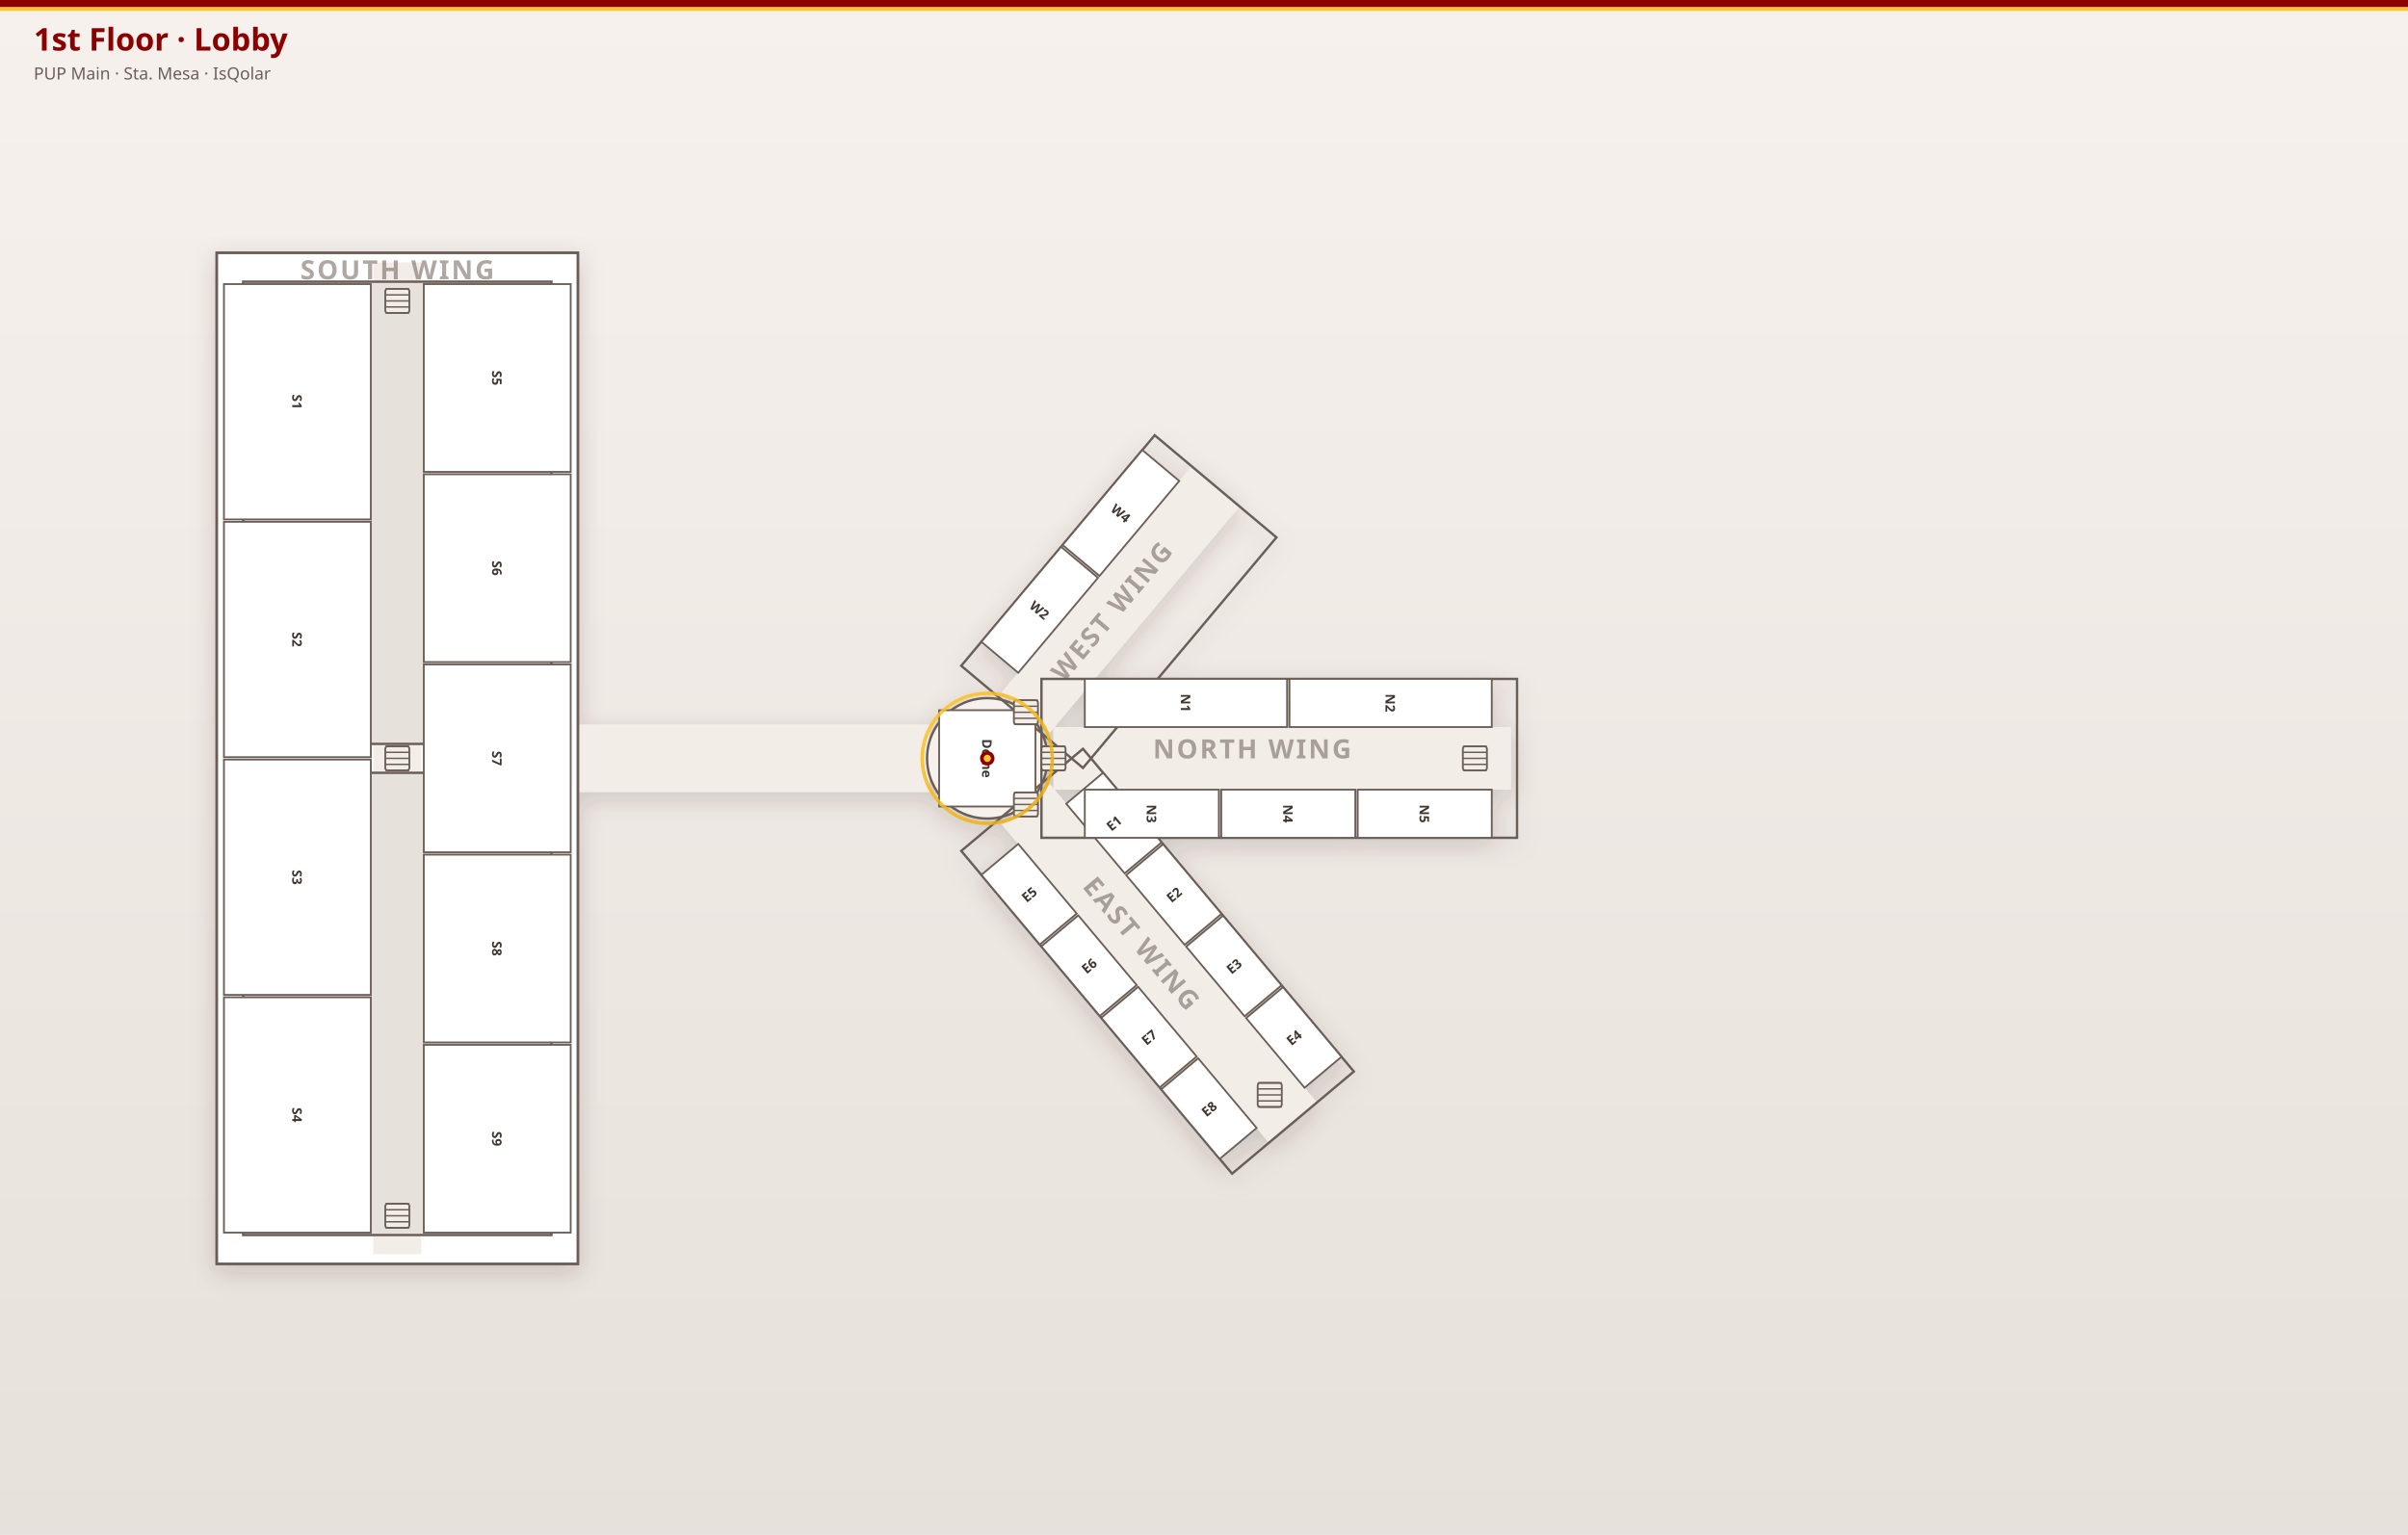
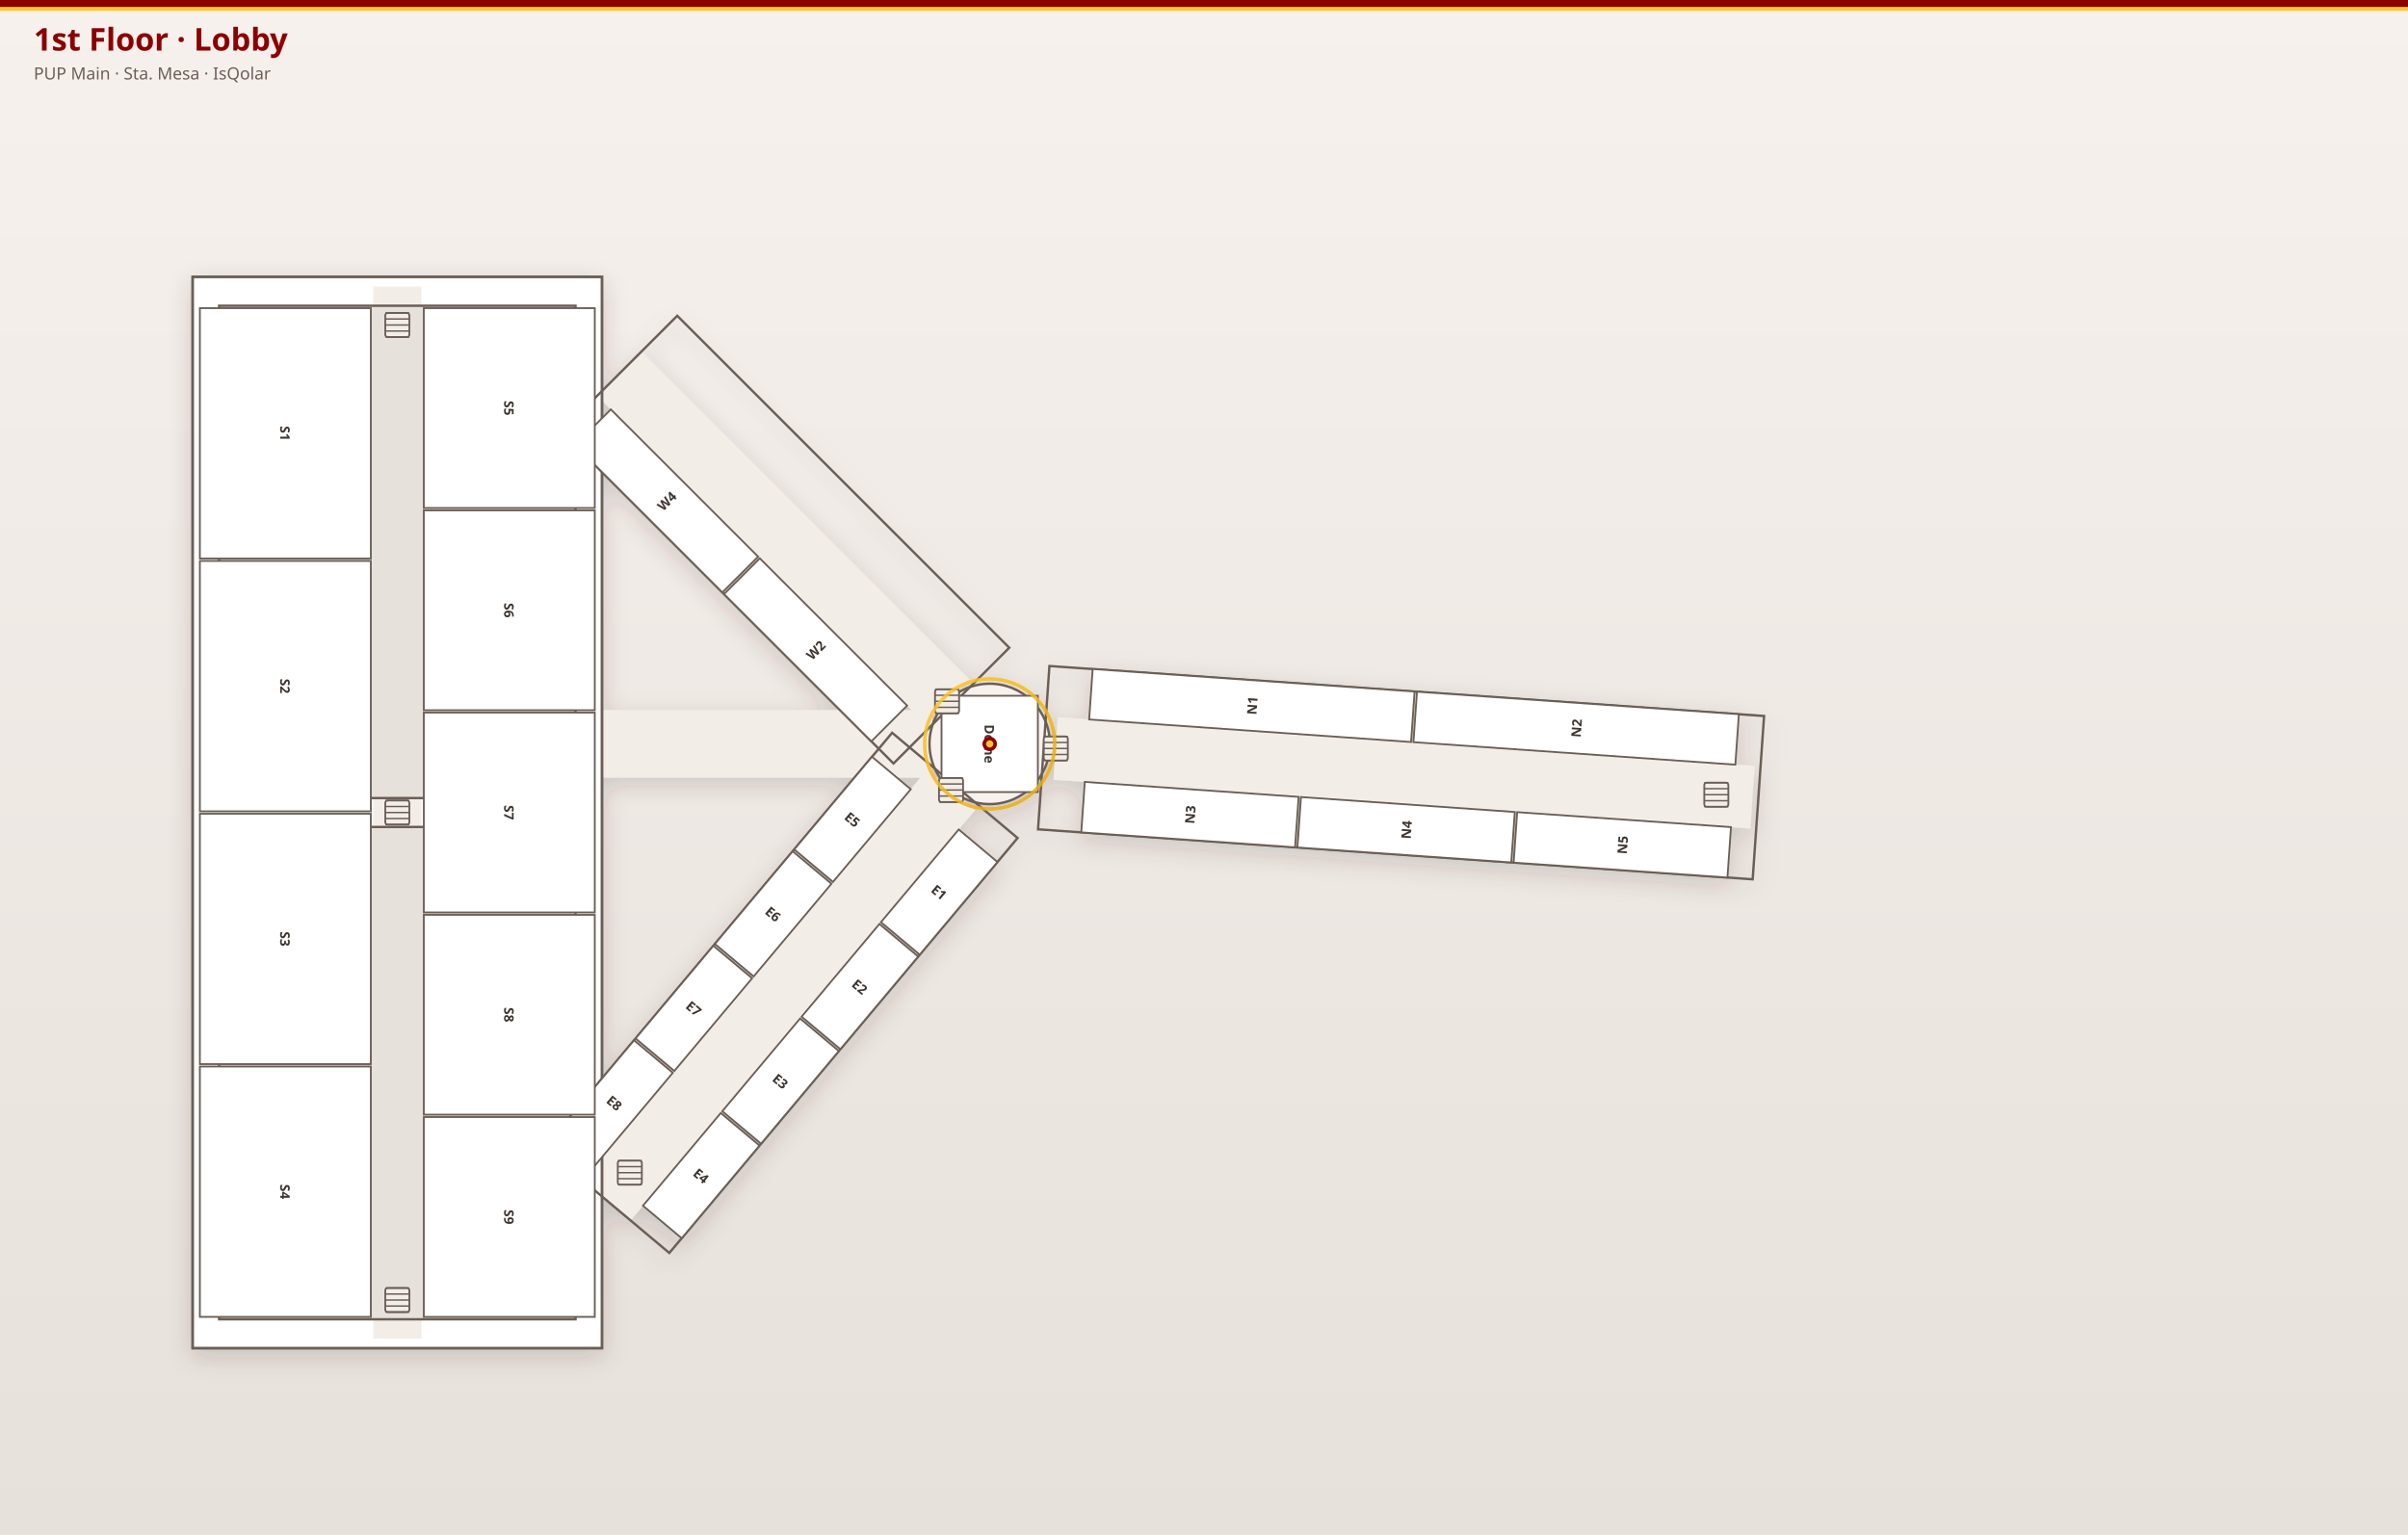
<svg xmlns="http://www.w3.org/2000/svg" viewBox="0 0 2000 1275" width="2000" height="1275" data-floor="main-1f-lobby" data-poster="main-1f-lobby.jpg">
  <defs>
    <filter id="softShadow" x="-8%" y="-8%" width="116%" height="116%">
      <feDropShadow dx="0" dy="6" stdDeviation="10" flood-color="#3D342F" flood-opacity="0.18" />
    </filter>
    <linearGradient id="bgGrad" x1="0" y1="0" x2="0" y2="1">
      <stop offset="0%" stop-color="#F7F1EE" />
      <stop offset="100%" stop-color="#E7E1DB" />
    </linearGradient>
    <linearGradient id="goldRing" x1="0" y1="0" x2="1" y2="1">
      <stop offset="0%" stop-color="#FFC72C" />
      <stop offset="100%" stop-color="#E5A80E" />
    </linearGradient>
  </defs>
  <rect width="2000" height="1275" fill="url(#bgGrad)" />
  <rect width="2000" height="6" fill="#8B0000" />
  <rect y="6" width="2000" height="3" fill="#FFC72C" />
  <text x="28" y="42" fill="#8B0000" font-family="system-ui,sans-serif" font-size="26" font-weight="800">1st Floor · Lobby</text>
  <text x="28" y="66" fill="#6B5E57" font-family="system-ui,sans-serif" font-size="14">PUP Main · Sta. Mesa · IsQolar</text>
  <g class="plan" filter="url(#softShadow)">
-     <polygon fill="#F3EDE8" stroke="none" points="875.00,604.00 1255.00,604.00 1255.00,656.00 875.00,656.00" />
-     <polygon fill="#F3EDE8" stroke="none" points="872.06,651.59 1093.82,915.88 1053.98,949.30 832.22,685.01" />
-     <polygon fill="#F3EDE8" stroke="none" points="832.22,574.99 989.71,387.30 1029.54,420.73 872.06,608.41" />
-     <polygon fill="#F3EDE8" stroke="none" points="310.00,218.00 350.00,218.00 350.00,1042.00 310.00,1042.00" />
-     <polygon fill="#F3EDE8" stroke="none" points="480.00,602.00 772.00,602.00 772.00,658.00 480.00,658.00" />
-     <circle cx="820.0" cy="630.0" r="50" fill="#F7F1EE" stroke="#6B5E57" stroke-width="2.0" />
-     <polygon fill="#FFFFFF" stroke="#6B5E57" stroke-width="2.0" points="180.00,210.00 480.00,210.00 480.00,1050.00 180.00,1050.00" />
-     <polygon fill="#F3EDE8" stroke="none" points="310.00,218.00 350.00,218.00 350.00,1042.00 310.00,1042.00" />
-     <polygon fill="#E7E1DB" stroke="#6B5E57" stroke-width="2.0" points="202.00,234.00 458.00,234.00 458.00,618.00 202.00,618.00" />
-     <polygon fill="#E7E1DB" stroke="#6B5E57" stroke-width="2.0" points="202.00,642.00 458.00,642.00 458.00,1026.00 202.00,1026.00" />
-     <polygon fill="none" stroke="#6B5E57" stroke-width="2.0" points="865.00,564.00 1260.00,564.00 1260.00,696.00 865.00,696.00" />
-     <polygon fill="none" stroke="#6B5E57" stroke-width="2.0" points="899.48,622.05 1124.46,890.16 1023.34,975.01 798.37,706.90" />
-     <polygon fill="none" stroke="#6B5E57" stroke-width="2.0" points="798.37,553.10 959.06,361.59 1060.18,446.44 899.48,637.95" />
-     <polygon fill="none" stroke="#6B5E57" stroke-width="2.0" points="180.00,210.00 480.00,210.00 480.00,1050.00 180.00,1050.00" />
+     <polygon fill="#F3EDE8" stroke="none" points="878.68,595.90 1457.27,636.36 1453.64,688.23 875.05,647.77" />
+     <polygon fill="#F3EDE8" stroke="none" points="809.78,673.01 523.74,1013.90 483.90,980.48 769.94,639.59" />
+     <polygon fill="#F3EDE8" stroke="none" points="768.26,601.03 496.02,328.79 532.79,292.02 805.03,564.26" />
+     <polygon fill="#F3EDE8" stroke="none" points="310.00,238.00 350.00,238.00 350.00,1112.00 310.00,1112.00" />
+     <polygon fill="#F3EDE8" stroke="none" points="500.00,590.00 774.00,590.00 774.00,646.00 500.00,646.00" />
+     <circle cx="822.0" cy="618.0" r="50" fill="#F7F1EE" stroke="#6B5E57" stroke-width="2.0" />
+     <polygon fill="#FFFFFF" stroke="#6B5E57" stroke-width="2.0" points="160.00,230.00 500.00,230.00 500.00,1120.00 160.00,1120.00" />
+     <polygon fill="#F3EDE8" stroke="none" points="310.00,238.00 350.00,238.00 350.00,1112.00 310.00,1112.00" />
+     <polygon fill="#E7E1DB" stroke="#6B5E57" stroke-width="2.0" points="182.00,254.00 478.00,254.00 478.00,663.00 182.00,663.00" />
+     <polygon fill="#E7E1DB" stroke="#6B5E57" stroke-width="2.0" points="182.00,687.00 478.00,687.00 478.00,1096.00 182.00,1096.00" />
+     <polygon fill="none" stroke="#6B5E57" stroke-width="2.0" points="871.63,553.30 1465.18,594.81 1455.70,730.48 862.15,688.97" />
+     <polygon fill="none" stroke="#6B5E57" stroke-width="2.0" points="845.17,696.18 555.91,1040.90 451.73,953.48 740.98,608.76" />
+     <polygon fill="none" stroke="#6B5E57" stroke-width="2.0" points="742.10,634.26 466.33,358.49 562.49,262.33 838.26,538.10" />
+     <polygon fill="none" stroke="#6B5E57" stroke-width="2.0" points="160.00,230.00 500.00,230.00 500.00,1120.00 160.00,1120.00" />
    <g class="rooms">
-       <polygon class="room" data-room="main-1f-lobby-free-pup-office-e1" fill="#FFFFFF" stroke="#6B5E57" stroke-width="1.5" points="916.20,641.97 964.73,699.80 934.09,725.51 885.56,667.68" />
-       <polygon class="room" data-room="main-1f-lobby-hrd-records-office-e2" fill="#FFFFFF" stroke="#6B5E57" stroke-width="1.5" points="966.01,701.33 1014.54,759.17 983.90,784.88 935.37,727.05" />
-       <polygon class="room" data-room="main-1f-lobby-department-of-military-science-and-tactics-office-e3" fill="#FFFFFF" stroke="#6B5E57" stroke-width="1.5" points="1015.83,760.70 1064.36,818.54 1033.72,844.25 985.19,786.41" />
-       <polygon class="room" data-room="main-1f-lobby-corps-of-cadets-headquarters-e4" fill="#FFFFFF" stroke="#6B5E57" stroke-width="1.5" points="1065.64,820.07 1114.18,877.91 1083.53,903.62 1035.00,845.78" />
-       <polygon class="room" data-room="main-1f-lobby-medical-clinic-services-e5" fill="#FFFFFF" stroke="#6B5E57" stroke-width="1.5" points="845.72,701.10 894.25,758.94 863.61,784.65 815.08,726.81" />
-       <polygon class="room" data-room="main-1f-lobby-dental-clinic-services-e6" fill="#FFFFFF" stroke="#6B5E57" stroke-width="1.5" points="895.54,760.47 944.07,818.31 913.43,844.02 864.90,786.18" />
-       <polygon class="room" data-room="main-1f-lobby-office-of-the-director-medical-health-services-e7" fill="#FFFFFF" stroke="#6B5E57" stroke-width="1.5" points="945.35,819.84 993.88,877.67 963.24,903.39 914.71,845.55" />
-       <polygon class="room" data-room="main-1f-lobby-office-of-the-director-public-affairs-office-e8" fill="#FFFFFF" stroke="#6B5E57" stroke-width="1.5" points="995.17,879.21 1043.70,937.04 1013.06,962.75 964.53,904.92" />
-       <polygon class="room" data-room="main-1f-lobby-procurement-office-n1" fill="#FFFFFF" stroke="#6B5E57" stroke-width="1.5" points="901.00,564.00 1069.00,564.00 1069.00,604.00 901.00,604.00" />
-       <polygon class="room" data-room="main-1f-lobby-central-records-office-n2" fill="#FFFFFF" stroke="#6B5E57" stroke-width="1.5" points="1071.00,564.00 1239.00,564.00 1239.00,604.00 1071.00,604.00" />
-       <polygon class="room" data-room="main-1f-lobby-commission-on-audit-office-n3" fill="#FFFFFF" stroke="#6B5E57" stroke-width="1.5" points="901.00,656.00 1012.33,656.00 1012.33,696.00 901.00,696.00" />
-       <polygon class="room" data-room="main-1f-lobby-campus-ministry-office-n4" fill="#FFFFFF" stroke="#6B5E57" stroke-width="1.5" points="1014.33,656.00 1125.67,656.00 1125.67,696.00 1014.33,696.00" />
-       <polygon class="room" data-room="main-1f-lobby-security-office-n5" fill="#FFFFFF" stroke="#6B5E57" stroke-width="1.5" points="1127.67,656.00 1239.00,656.00 1239.00,696.00 1127.67,696.00" />
-       <polygon class="room" data-room="main-1f-lobby-admission-and-registration-office-w2" fill="#FFFFFF" stroke="#6B5E57" stroke-width="1.5" points="815.08,533.19 881.29,454.28 911.93,480.00 845.72,558.90" />
-       <polygon class="room" data-room="main-1f-lobby-office-for-scholarship-and-financial-assistance-w4" fill="#FFFFFF" stroke="#6B5E57" stroke-width="1.5" points="882.57,452.75 948.78,373.85 979.42,399.56 913.21,478.46" />
-       <polygon class="room" data-room="main-1f-lobby-office-of-the-university-registrar-s1" fill="#FFFFFF" stroke="#6B5E57" stroke-width="1.5" points="186.00,236.00 308.00,236.00 308.00,431.50 186.00,431.50" />
-       <polygon class="room" data-room="main-1f-lobby-students-records-office-s2" fill="#FFFFFF" stroke="#6B5E57" stroke-width="1.5" points="186.00,433.50 308.00,433.50 308.00,629.00 186.00,629.00" />
-       <polygon class="room" data-room="main-1f-lobby-human-resource-management-division-s3" fill="#FFFFFF" stroke="#6B5E57" stroke-width="1.5" points="186.00,631.00 308.00,631.00 308.00,826.50 186.00,826.50" />
-       <polygon class="room" data-room="main-1f-lobby-budget-services-s4" fill="#FFFFFF" stroke="#6B5E57" stroke-width="1.5" points="186.00,828.50 308.00,828.50 308.00,1024.00 186.00,1024.00" />
-       <polygon class="room" data-room="main-1f-lobby-property-extension-office-s5" fill="#FFFFFF" stroke="#6B5E57" stroke-width="1.5" points="352.00,236.00 474.00,236.00 474.00,392.00 352.00,392.00" />
-       <polygon class="room" data-room="main-1f-lobby-cashier-s6" fill="#FFFFFF" stroke="#6B5E57" stroke-width="1.5" points="352.00,394.00 474.00,394.00 474.00,550.00 352.00,550.00" />
-       <polygon class="room" data-room="main-1f-lobby-accounting-office-s7" fill="#FFFFFF" stroke="#6B5E57" stroke-width="1.5" points="352.00,552.00 474.00,552.00 474.00,708.00 352.00,708.00" />
-       <polygon class="room" data-room="main-1f-lobby-accounting-division-students-services-section-s8" fill="#FFFFFF" stroke="#6B5E57" stroke-width="1.5" points="352.00,710.00 474.00,710.00 474.00,866.00 352.00,866.00" />
-       <polygon class="room" data-room="main-1f-lobby-payroll-section-s9" fill="#FFFFFF" stroke="#6B5E57" stroke-width="1.5" points="352.00,868.00 474.00,868.00 474.00,1024.00 352.00,1024.00" />
-       <polygon class="room" data-room="main-1f-lobby-university-consumers-cooperative-dome" fill="#FFFFFF" stroke="#6B5E57" stroke-width="1.5" points="780.00,590.00 860.00,590.00 860.00,670.00 780.00,670.00" />
+       <polygon class="room" data-room="main-1f-lobby-free-pup-office-e1" fill="#FFFFFF" stroke="#6B5E57" stroke-width="1.5" points="828.45,716.10 763.85,793.09 731.68,766.09 796.28,689.10" />
+       <polygon class="room" data-room="main-1f-lobby-hrd-records-office-e2" fill="#FFFFFF" stroke="#6B5E57" stroke-width="1.5" points="762.57,794.62 697.97,871.61 665.79,844.61 730.39,767.62" />
+       <polygon class="room" data-room="main-1f-lobby-department-of-military-science-and-tactics-office-e3" fill="#FFFFFF" stroke="#6B5E57" stroke-width="1.5" points="696.68,873.14 632.08,950.13 599.91,923.13 664.51,846.14" />
+       <polygon class="room" data-room="main-1f-lobby-corps-of-cadets-headquarters-e4" fill="#FFFFFF" stroke="#6B5E57" stroke-width="1.5" points="630.80,951.66 566.20,1028.64 534.02,1001.65 598.62,924.66" />
+       <polygon class="room" data-room="main-1f-lobby-medical-clinic-services-e5" fill="#FFFFFF" stroke="#6B5E57" stroke-width="1.5" points="756.44,655.68 691.84,732.66 659.67,705.67 724.27,628.68" />
+       <polygon class="room" data-room="main-1f-lobby-dental-clinic-services-e6" fill="#FFFFFF" stroke="#6B5E57" stroke-width="1.5" points="690.56,734.20 625.96,811.18 593.79,784.19 658.39,707.20" />
+       <polygon class="room" data-room="main-1f-lobby-office-of-the-director-medical-health-services-e7" fill="#FFFFFF" stroke="#6B5E57" stroke-width="1.5" points="624.67,812.72 560.07,889.70 527.90,862.71 592.50,785.72" />
+       <polygon class="room" data-room="main-1f-lobby-office-of-the-director-public-affairs-office-e8" fill="#FFFFFF" stroke="#6B5E57" stroke-width="1.5" points="558.79,891.24 494.19,968.22 462.01,941.23 526.61,864.24" />
+       <polygon class="room" data-room="main-1f-lobby-procurement-office-n1" fill="#FFFFFF" stroke="#6B5E57" stroke-width="1.5" points="907.55,555.82 1174.89,574.51 1171.96,616.41 904.62,597.71" />
+       <polygon class="room" data-room="main-1f-lobby-central-records-office-n2" fill="#FFFFFF" stroke="#6B5E57" stroke-width="1.5" points="1176.89,574.65 1444.24,593.34 1441.31,635.24 1173.96,616.55" />
+       <polygon class="room" data-room="main-1f-lobby-commission-on-audit-office-n3" fill="#FFFFFF" stroke="#6B5E57" stroke-width="1.5" points="900.99,649.59 1078.56,662.00 1075.63,703.90 898.06,691.48" />
+       <polygon class="room" data-room="main-1f-lobby-campus-ministry-office-n4" fill="#FFFFFF" stroke="#6B5E57" stroke-width="1.5" points="1080.55,662.14 1258.12,674.56 1255.19,716.46 1077.62,704.04" />
+       <polygon class="room" data-room="main-1f-lobby-security-office-n5" fill="#FFFFFF" stroke="#6B5E57" stroke-width="1.5" points="1260.11,674.70 1437.68,687.12 1434.75,729.01 1257.18,716.60" />
+       <polygon class="room" data-room="main-1f-lobby-admission-and-registration-office-w2" fill="#FFFFFF" stroke="#6B5E57" stroke-width="1.5" points="723.71,615.88 601.38,493.55 631.08,463.85 753.41,586.18" />
+       <polygon class="room" data-room="main-1f-lobby-office-for-scholarship-and-financial-assistance-w4" fill="#FFFFFF" stroke="#6B5E57" stroke-width="1.5" points="599.97,492.13 477.64,369.81 507.34,340.11 629.67,462.44" />
+       <polygon class="room" data-room="main-1f-lobby-office-of-the-university-registrar-s1" fill="#FFFFFF" stroke="#6B5E57" stroke-width="1.5" points="166.00,256.00 308.00,256.00 308.00,464.00 166.00,464.00" />
+       <polygon class="room" data-room="main-1f-lobby-students-records-office-s2" fill="#FFFFFF" stroke="#6B5E57" stroke-width="1.5" points="166.00,466.00 308.00,466.00 308.00,674.00 166.00,674.00" />
+       <polygon class="room" data-room="main-1f-lobby-human-resource-management-division-s3" fill="#FFFFFF" stroke="#6B5E57" stroke-width="1.5" points="166.00,676.00 308.00,676.00 308.00,884.00 166.00,884.00" />
+       <polygon class="room" data-room="main-1f-lobby-budget-services-s4" fill="#FFFFFF" stroke="#6B5E57" stroke-width="1.5" points="166.00,886.00 308.00,886.00 308.00,1094.00 166.00,1094.00" />
+       <polygon class="room" data-room="main-1f-lobby-property-extension-office-s5" fill="#FFFFFF" stroke="#6B5E57" stroke-width="1.5" points="352.00,256.00 494.00,256.00 494.00,422.00 352.00,422.00" />
+       <polygon class="room" data-room="main-1f-lobby-cashier-s6" fill="#FFFFFF" stroke="#6B5E57" stroke-width="1.5" points="352.00,424.00 494.00,424.00 494.00,590.00 352.00,590.00" />
+       <polygon class="room" data-room="main-1f-lobby-accounting-office-s7" fill="#FFFFFF" stroke="#6B5E57" stroke-width="1.5" points="352.00,592.00 494.00,592.00 494.00,758.00 352.00,758.00" />
+       <polygon class="room" data-room="main-1f-lobby-accounting-division-students-services-section-s8" fill="#FFFFFF" stroke="#6B5E57" stroke-width="1.5" points="352.00,760.00 494.00,760.00 494.00,926.00 352.00,926.00" />
+       <polygon class="room" data-room="main-1f-lobby-payroll-section-s9" fill="#FFFFFF" stroke="#6B5E57" stroke-width="1.5" points="352.00,928.00 494.00,928.00 494.00,1094.00 352.00,1094.00" />
+       <polygon class="room" data-room="main-1f-lobby-university-consumers-cooperative-dome" fill="#FFFFFF" stroke="#6B5E57" stroke-width="1.5" points="782.00,578.00 862.00,578.00 862.00,658.00 782.00,658.00" />
    </g>
    <g class="room-nums">
-       <text x="925.1" y="683.7" transform="rotate(-40.0 925.1 683.7)" fill="#3D342F" font-family="system-ui,sans-serif" font-size="11" font-weight="600" text-anchor="middle" dominant-baseline="central">E1</text>
-       <text x="975.0" y="743.1" transform="rotate(-40.0 975.0 743.1)" fill="#3D342F" font-family="system-ui,sans-serif" font-size="11" font-weight="600" text-anchor="middle" dominant-baseline="central">E2</text>
-       <text x="1024.8" y="802.5" transform="rotate(-40.0 1024.8 802.5)" fill="#3D342F" font-family="system-ui,sans-serif" font-size="11" font-weight="600" text-anchor="middle" dominant-baseline="central">E3</text>
-       <text x="1074.6" y="861.8" transform="rotate(-40.0 1074.6 861.8)" fill="#3D342F" font-family="system-ui,sans-serif" font-size="11" font-weight="600" text-anchor="middle" dominant-baseline="central">E4</text>
-       <text x="854.7" y="742.9" transform="rotate(-40.0 854.7 742.9)" fill="#3D342F" font-family="system-ui,sans-serif" font-size="11" font-weight="600" text-anchor="middle" dominant-baseline="central">E5</text>
-       <text x="904.5" y="802.2" transform="rotate(-40.0 904.5 802.2)" fill="#3D342F" font-family="system-ui,sans-serif" font-size="11" font-weight="600" text-anchor="middle" dominant-baseline="central">E6</text>
-       <text x="954.3" y="861.6" transform="rotate(-40.0 954.3 861.6)" fill="#3D342F" font-family="system-ui,sans-serif" font-size="11" font-weight="600" text-anchor="middle" dominant-baseline="central">E7</text>
-       <text x="1004.1" y="921.0" transform="rotate(-40.0 1004.1 921.0)" fill="#3D342F" font-family="system-ui,sans-serif" font-size="11" font-weight="600" text-anchor="middle" dominant-baseline="central">E8</text>
-       <text x="985.0" y="584.0" transform="rotate(90.0 985.0 584.0)" fill="#3D342F" font-family="system-ui,sans-serif" font-size="11" font-weight="600" text-anchor="middle" dominant-baseline="central">N1</text>
-       <text x="1155.0" y="584.0" transform="rotate(90.0 1155.0 584.0)" fill="#3D342F" font-family="system-ui,sans-serif" font-size="11" font-weight="600" text-anchor="middle" dominant-baseline="central">N2</text>
-       <text x="956.7" y="676.0" transform="rotate(90.0 956.7 676.0)" fill="#3D342F" font-family="system-ui,sans-serif" font-size="11" font-weight="600" text-anchor="middle" dominant-baseline="central">N3</text>
-       <text x="1070.0" y="676.0" transform="rotate(90.0 1070.0 676.0)" fill="#3D342F" font-family="system-ui,sans-serif" font-size="11" font-weight="600" text-anchor="middle" dominant-baseline="central">N4</text>
-       <text x="1183.3" y="676.0" transform="rotate(90.0 1183.3 676.0)" fill="#3D342F" font-family="system-ui,sans-serif" font-size="11" font-weight="600" text-anchor="middle" dominant-baseline="central">N5</text>
-       <text x="863.5" y="506.6" transform="rotate(40.0 863.5 506.6)" fill="#3D342F" font-family="system-ui,sans-serif" font-size="11" font-weight="600" text-anchor="middle" dominant-baseline="central">W2</text>
-       <text x="931.0" y="426.2" transform="rotate(40.0 931.0 426.2)" fill="#3D342F" font-family="system-ui,sans-serif" font-size="11" font-weight="600" text-anchor="middle" dominant-baseline="central">W4</text>
-       <text x="247.0" y="333.8" transform="rotate(90.0 247.0 333.8)" fill="#3D342F" font-family="system-ui,sans-serif" font-size="11" font-weight="600" text-anchor="middle" dominant-baseline="central">S1</text>
-       <text x="247.0" y="531.2" transform="rotate(90.0 247.0 531.2)" fill="#3D342F" font-family="system-ui,sans-serif" font-size="11" font-weight="600" text-anchor="middle" dominant-baseline="central">S2</text>
-       <text x="247.0" y="728.8" transform="rotate(90.0 247.0 728.8)" fill="#3D342F" font-family="system-ui,sans-serif" font-size="11" font-weight="600" text-anchor="middle" dominant-baseline="central">S3</text>
-       <text x="247.0" y="926.2" transform="rotate(90.0 247.0 926.2)" fill="#3D342F" font-family="system-ui,sans-serif" font-size="11" font-weight="600" text-anchor="middle" dominant-baseline="central">S4</text>
-       <text x="413.0" y="314.0" transform="rotate(90.0 413.0 314.0)" fill="#3D342F" font-family="system-ui,sans-serif" font-size="11" font-weight="600" text-anchor="middle" dominant-baseline="central">S5</text>
-       <text x="413.0" y="472.0" transform="rotate(90.0 413.0 472.0)" fill="#3D342F" font-family="system-ui,sans-serif" font-size="11" font-weight="600" text-anchor="middle" dominant-baseline="central">S6</text>
-       <text x="413.0" y="630.0" transform="rotate(90.0 413.0 630.0)" fill="#3D342F" font-family="system-ui,sans-serif" font-size="11" font-weight="600" text-anchor="middle" dominant-baseline="central">S7</text>
-       <text x="413.0" y="788.0" transform="rotate(90.0 413.0 788.0)" fill="#3D342F" font-family="system-ui,sans-serif" font-size="11" font-weight="600" text-anchor="middle" dominant-baseline="central">S8</text>
-       <text x="413.0" y="946.0" transform="rotate(90.0 413.0 946.0)" fill="#3D342F" font-family="system-ui,sans-serif" font-size="11" font-weight="600" text-anchor="middle" dominant-baseline="central">S9</text>
-       <text x="820.0" y="630.0" transform="rotate(90.0 820.0 630.0)" fill="#3D342F" font-family="system-ui,sans-serif" font-size="11" font-weight="600" text-anchor="middle" dominant-baseline="central">Dome</text>
+       <text x="780.1" y="741.1" transform="rotate(40.0 780.1 741.1)" fill="#3D342F" font-family="system-ui,sans-serif" font-size="11" font-weight="600" text-anchor="middle" dominant-baseline="central">E1</text>
+       <text x="714.2" y="819.6" transform="rotate(40.0 714.2 819.6)" fill="#3D342F" font-family="system-ui,sans-serif" font-size="11" font-weight="600" text-anchor="middle" dominant-baseline="central">E2</text>
+       <text x="648.3" y="898.1" transform="rotate(40.0 648.3 898.1)" fill="#3D342F" font-family="system-ui,sans-serif" font-size="11" font-weight="600" text-anchor="middle" dominant-baseline="central">E3</text>
+       <text x="582.4" y="976.7" transform="rotate(40.0 582.4 976.7)" fill="#3D342F" font-family="system-ui,sans-serif" font-size="11" font-weight="600" text-anchor="middle" dominant-baseline="central">E4</text>
+       <text x="708.1" y="680.7" transform="rotate(40.0 708.1 680.7)" fill="#3D342F" font-family="system-ui,sans-serif" font-size="11" font-weight="600" text-anchor="middle" dominant-baseline="central">E5</text>
+       <text x="642.2" y="759.2" transform="rotate(40.0 642.2 759.2)" fill="#3D342F" font-family="system-ui,sans-serif" font-size="11" font-weight="600" text-anchor="middle" dominant-baseline="central">E6</text>
+       <text x="576.3" y="837.7" transform="rotate(40.0 576.3 837.7)" fill="#3D342F" font-family="system-ui,sans-serif" font-size="11" font-weight="600" text-anchor="middle" dominant-baseline="central">E7</text>
+       <text x="510.4" y="916.2" transform="rotate(40.0 510.4 916.2)" fill="#3D342F" font-family="system-ui,sans-serif" font-size="11" font-weight="600" text-anchor="middle" dominant-baseline="central">E8</text>
+       <text x="1039.8" y="586.1" transform="rotate(-86.0 1039.8 586.1)" fill="#3D342F" font-family="system-ui,sans-serif" font-size="11" font-weight="600" text-anchor="middle" dominant-baseline="central">N1</text>
+       <text x="1309.1" y="604.9" transform="rotate(-86.0 1309.1 604.9)" fill="#3D342F" font-family="system-ui,sans-serif" font-size="11" font-weight="600" text-anchor="middle" dominant-baseline="central">N2</text>
+       <text x="988.3" y="676.7" transform="rotate(-86.0 988.3 676.7)" fill="#3D342F" font-family="system-ui,sans-serif" font-size="11" font-weight="600" text-anchor="middle" dominant-baseline="central">N3</text>
+       <text x="1167.9" y="689.3" transform="rotate(-86.0 1167.9 689.3)" fill="#3D342F" font-family="system-ui,sans-serif" font-size="11" font-weight="600" text-anchor="middle" dominant-baseline="central">N4</text>
+       <text x="1347.4" y="701.9" transform="rotate(-86.0 1347.4 701.9)" fill="#3D342F" font-family="system-ui,sans-serif" font-size="11" font-weight="600" text-anchor="middle" dominant-baseline="central">N5</text>
+       <text x="677.4" y="539.9" transform="rotate(-45.0 677.4 539.9)" fill="#3D342F" font-family="system-ui,sans-serif" font-size="11" font-weight="600" text-anchor="middle" dominant-baseline="central">W2</text>
+       <text x="553.7" y="416.1" transform="rotate(-45.0 553.7 416.1)" fill="#3D342F" font-family="system-ui,sans-serif" font-size="11" font-weight="600" text-anchor="middle" dominant-baseline="central">W4</text>
+       <text x="237.0" y="360.0" transform="rotate(90.0 237.0 360.0)" fill="#3D342F" font-family="system-ui,sans-serif" font-size="11" font-weight="600" text-anchor="middle" dominant-baseline="central">S1</text>
+       <text x="237.0" y="570.0" transform="rotate(90.0 237.0 570.0)" fill="#3D342F" font-family="system-ui,sans-serif" font-size="11" font-weight="600" text-anchor="middle" dominant-baseline="central">S2</text>
+       <text x="237.0" y="780.0" transform="rotate(90.0 237.0 780.0)" fill="#3D342F" font-family="system-ui,sans-serif" font-size="11" font-weight="600" text-anchor="middle" dominant-baseline="central">S3</text>
+       <text x="237.0" y="990.0" transform="rotate(90.0 237.0 990.0)" fill="#3D342F" font-family="system-ui,sans-serif" font-size="11" font-weight="600" text-anchor="middle" dominant-baseline="central">S4</text>
+       <text x="423.0" y="339.0" transform="rotate(90.0 423.0 339.0)" fill="#3D342F" font-family="system-ui,sans-serif" font-size="11" font-weight="600" text-anchor="middle" dominant-baseline="central">S5</text>
+       <text x="423.0" y="507.0" transform="rotate(90.0 423.0 507.0)" fill="#3D342F" font-family="system-ui,sans-serif" font-size="11" font-weight="600" text-anchor="middle" dominant-baseline="central">S6</text>
+       <text x="423.0" y="675.0" transform="rotate(90.0 423.0 675.0)" fill="#3D342F" font-family="system-ui,sans-serif" font-size="11" font-weight="600" text-anchor="middle" dominant-baseline="central">S7</text>
+       <text x="423.0" y="843.0" transform="rotate(90.0 423.0 843.0)" fill="#3D342F" font-family="system-ui,sans-serif" font-size="11" font-weight="600" text-anchor="middle" dominant-baseline="central">S8</text>
+       <text x="423.0" y="1011.0" transform="rotate(90.0 423.0 1011.0)" fill="#3D342F" font-family="system-ui,sans-serif" font-size="11" font-weight="600" text-anchor="middle" dominant-baseline="central">S9</text>
+       <text x="822.0" y="618.0" transform="rotate(90.0 822.0 618.0)" fill="#3D342F" font-family="system-ui,sans-serif" font-size="11" font-weight="600" text-anchor="middle" dominant-baseline="central">Dome</text>
    </g>
    <g class="stairs">
      <g data-stair="stair-east-dome">
-         <rect x="842.1" y="658.3" width="20" height="20" rx="2" fill="#F3EDE8" stroke="#6B5E57" stroke-width="1.5" />
-         <line x1="842.1" y1="658.3" x2="862.1" y2="658.3" stroke="#6B5E57" stroke-width="1.2" />
-         <line x1="842.1" y1="663.3" x2="862.1" y2="663.3" stroke="#6B5E57" stroke-width="1.2" />
-         <line x1="842.1" y1="668.3" x2="862.1" y2="668.3" stroke="#6B5E57" stroke-width="1.2" />
-         <line x1="842.1" y1="673.3" x2="862.1" y2="673.3" stroke="#6B5E57" stroke-width="1.2" />
-         <line x1="842.1" y1="678.3" x2="862.1" y2="678.3" stroke="#6B5E57" stroke-width="1.2" />
+         <rect x="779.9" y="646.3" width="20" height="20" rx="2" fill="#F3EDE8" stroke="#6B5E57" stroke-width="1.5" />
+         <line x1="779.9" y1="646.3" x2="799.9" y2="646.3" stroke="#6B5E57" stroke-width="1.2" />
+         <line x1="779.9" y1="651.3" x2="799.9" y2="651.3" stroke="#6B5E57" stroke-width="1.2" />
+         <line x1="779.9" y1="656.3" x2="799.9" y2="656.3" stroke="#6B5E57" stroke-width="1.2" />
+         <line x1="779.9" y1="661.3" x2="799.9" y2="661.3" stroke="#6B5E57" stroke-width="1.2" />
+         <line x1="779.9" y1="666.3" x2="799.9" y2="666.3" stroke="#6B5E57" stroke-width="1.2" />
      </g>
      <g data-stair="stair-east-end">
-         <rect x="1044.6" y="899.6" width="20" height="20" rx="2" fill="#F3EDE8" stroke="#6B5E57" stroke-width="1.5" />
-         <line x1="1044.6" y1="899.6" x2="1064.6" y2="899.6" stroke="#6B5E57" stroke-width="1.2" />
-         <line x1="1044.6" y1="904.6" x2="1064.6" y2="904.6" stroke="#6B5E57" stroke-width="1.2" />
-         <line x1="1044.6" y1="909.6" x2="1064.6" y2="909.6" stroke="#6B5E57" stroke-width="1.2" />
-         <line x1="1044.6" y1="914.6" x2="1064.6" y2="914.6" stroke="#6B5E57" stroke-width="1.2" />
-         <line x1="1044.6" y1="919.6" x2="1064.6" y2="919.6" stroke="#6B5E57" stroke-width="1.2" />
+         <rect x="513.1" y="964.2" width="20" height="20" rx="2" fill="#F3EDE8" stroke="#6B5E57" stroke-width="1.5" />
+         <line x1="513.1" y1="964.2" x2="533.1" y2="964.2" stroke="#6B5E57" stroke-width="1.2" />
+         <line x1="513.1" y1="969.2" x2="533.1" y2="969.2" stroke="#6B5E57" stroke-width="1.2" />
+         <line x1="513.1" y1="974.2" x2="533.1" y2="974.2" stroke="#6B5E57" stroke-width="1.2" />
+         <line x1="513.1" y1="979.2" x2="533.1" y2="979.2" stroke="#6B5E57" stroke-width="1.2" />
+         <line x1="513.1" y1="984.2" x2="533.1" y2="984.2" stroke="#6B5E57" stroke-width="1.2" />
      </g>
      <g data-stair="stair-north-dome">
-         <rect x="865.0" y="620.0" width="20" height="20" rx="2" fill="#F3EDE8" stroke="#6B5E57" stroke-width="1.5" />
-         <line x1="865.0" y1="620.0" x2="885.0" y2="620.0" stroke="#6B5E57" stroke-width="1.2" />
-         <line x1="865.0" y1="625.0" x2="885.0" y2="625.0" stroke="#6B5E57" stroke-width="1.2" />
-         <line x1="865.0" y1="630.0" x2="885.0" y2="630.0" stroke="#6B5E57" stroke-width="1.2" />
-         <line x1="865.0" y1="635.0" x2="885.0" y2="635.0" stroke="#6B5E57" stroke-width="1.2" />
-         <line x1="865.0" y1="640.0" x2="885.0" y2="640.0" stroke="#6B5E57" stroke-width="1.2" />
+         <rect x="866.9" y="611.8" width="20" height="20" rx="2" fill="#F3EDE8" stroke="#6B5E57" stroke-width="1.5" />
+         <line x1="866.9" y1="611.8" x2="886.9" y2="611.8" stroke="#6B5E57" stroke-width="1.2" />
+         <line x1="866.9" y1="616.8" x2="886.9" y2="616.8" stroke="#6B5E57" stroke-width="1.2" />
+         <line x1="866.9" y1="621.8" x2="886.9" y2="621.8" stroke="#6B5E57" stroke-width="1.2" />
+         <line x1="866.9" y1="626.8" x2="886.9" y2="626.8" stroke="#6B5E57" stroke-width="1.2" />
+         <line x1="866.9" y1="631.8" x2="886.9" y2="631.8" stroke="#6B5E57" stroke-width="1.2" />
      </g>
      <g data-stair="stair-north-end">
-         <rect x="1215.0" y="620.0" width="20" height="20" rx="2" fill="#F3EDE8" stroke="#6B5E57" stroke-width="1.5" />
-         <line x1="1215.0" y1="620.0" x2="1235.0" y2="620.0" stroke="#6B5E57" stroke-width="1.2" />
-         <line x1="1215.0" y1="625.0" x2="1235.0" y2="625.0" stroke="#6B5E57" stroke-width="1.2" />
-         <line x1="1215.0" y1="630.0" x2="1235.0" y2="630.0" stroke="#6B5E57" stroke-width="1.2" />
-         <line x1="1215.0" y1="635.0" x2="1235.0" y2="635.0" stroke="#6B5E57" stroke-width="1.2" />
-         <line x1="1215.0" y1="640.0" x2="1235.0" y2="640.0" stroke="#6B5E57" stroke-width="1.2" />
+         <rect x="1415.5" y="650.2" width="20" height="20" rx="2" fill="#F3EDE8" stroke="#6B5E57" stroke-width="1.5" />
+         <line x1="1415.5" y1="650.2" x2="1435.5" y2="650.2" stroke="#6B5E57" stroke-width="1.2" />
+         <line x1="1415.5" y1="655.2" x2="1435.5" y2="655.2" stroke="#6B5E57" stroke-width="1.2" />
+         <line x1="1415.5" y1="660.2" x2="1435.5" y2="660.2" stroke="#6B5E57" stroke-width="1.2" />
+         <line x1="1415.5" y1="665.2" x2="1435.5" y2="665.2" stroke="#6B5E57" stroke-width="1.2" />
+         <line x1="1415.5" y1="670.2" x2="1435.5" y2="670.2" stroke="#6B5E57" stroke-width="1.2" />
      </g>
      <g data-stair="stair-west-dome">
-         <rect x="842.1" y="581.7" width="20" height="20" rx="2" fill="#F3EDE8" stroke="#6B5E57" stroke-width="1.5" />
-         <line x1="842.1" y1="581.7" x2="862.1" y2="581.7" stroke="#6B5E57" stroke-width="1.2" />
-         <line x1="842.1" y1="586.7" x2="862.1" y2="586.7" stroke="#6B5E57" stroke-width="1.2" />
-         <line x1="842.1" y1="591.7" x2="862.1" y2="591.7" stroke="#6B5E57" stroke-width="1.2" />
-         <line x1="842.1" y1="596.7" x2="862.1" y2="596.7" stroke="#6B5E57" stroke-width="1.2" />
-         <line x1="842.1" y1="601.7" x2="862.1" y2="601.7" stroke="#6B5E57" stroke-width="1.2" />
+         <rect x="776.6" y="572.6" width="20" height="20" rx="2" fill="#F3EDE8" stroke="#6B5E57" stroke-width="1.5" />
+         <line x1="776.6" y1="572.6" x2="796.6" y2="572.6" stroke="#6B5E57" stroke-width="1.2" />
+         <line x1="776.6" y1="577.6" x2="796.6" y2="577.6" stroke="#6B5E57" stroke-width="1.2" />
+         <line x1="776.6" y1="582.6" x2="796.6" y2="582.6" stroke="#6B5E57" stroke-width="1.2" />
+         <line x1="776.6" y1="587.6" x2="796.6" y2="587.6" stroke="#6B5E57" stroke-width="1.2" />
+         <line x1="776.6" y1="592.6" x2="796.6" y2="592.6" stroke="#6B5E57" stroke-width="1.2" />
      </g>
      <g data-stair="stair-south-north">
-         <rect x="320.0" y="240.0" width="20" height="20" rx="2" fill="#F3EDE8" stroke="#6B5E57" stroke-width="1.5" />
-         <line x1="320.0" y1="240.0" x2="340.0" y2="240.0" stroke="#6B5E57" stroke-width="1.2" />
-         <line x1="320.0" y1="245.0" x2="340.0" y2="245.0" stroke="#6B5E57" stroke-width="1.2" />
-         <line x1="320.0" y1="250.0" x2="340.0" y2="250.0" stroke="#6B5E57" stroke-width="1.2" />
-         <line x1="320.0" y1="255.0" x2="340.0" y2="255.0" stroke="#6B5E57" stroke-width="1.2" />
+         <rect x="320.0" y="260.0" width="20" height="20" rx="2" fill="#F3EDE8" stroke="#6B5E57" stroke-width="1.5" />
        <line x1="320.0" y1="260.0" x2="340.0" y2="260.0" stroke="#6B5E57" stroke-width="1.2" />
+         <line x1="320.0" y1="265.0" x2="340.0" y2="265.0" stroke="#6B5E57" stroke-width="1.2" />
+         <line x1="320.0" y1="270.0" x2="340.0" y2="270.0" stroke="#6B5E57" stroke-width="1.2" />
+         <line x1="320.0" y1="275.0" x2="340.0" y2="275.0" stroke="#6B5E57" stroke-width="1.2" />
+         <line x1="320.0" y1="280.0" x2="340.0" y2="280.0" stroke="#6B5E57" stroke-width="1.2" />
      </g>
      <g data-stair="stair-south-mid">
-         <rect x="320.0" y="620.0" width="20" height="20" rx="2" fill="#F3EDE8" stroke="#6B5E57" stroke-width="1.5" />
-         <line x1="320.0" y1="620.0" x2="340.0" y2="620.0" stroke="#6B5E57" stroke-width="1.2" />
-         <line x1="320.0" y1="625.0" x2="340.0" y2="625.0" stroke="#6B5E57" stroke-width="1.2" />
-         <line x1="320.0" y1="630.0" x2="340.0" y2="630.0" stroke="#6B5E57" stroke-width="1.2" />
-         <line x1="320.0" y1="635.0" x2="340.0" y2="635.0" stroke="#6B5E57" stroke-width="1.2" />
-         <line x1="320.0" y1="640.0" x2="340.0" y2="640.0" stroke="#6B5E57" stroke-width="1.2" />
+         <rect x="320.0" y="665.0" width="20" height="20" rx="2" fill="#F3EDE8" stroke="#6B5E57" stroke-width="1.5" />
+         <line x1="320.0" y1="665.0" x2="340.0" y2="665.0" stroke="#6B5E57" stroke-width="1.2" />
+         <line x1="320.0" y1="670.0" x2="340.0" y2="670.0" stroke="#6B5E57" stroke-width="1.2" />
+         <line x1="320.0" y1="675.0" x2="340.0" y2="675.0" stroke="#6B5E57" stroke-width="1.2" />
+         <line x1="320.0" y1="680.0" x2="340.0" y2="680.0" stroke="#6B5E57" stroke-width="1.2" />
+         <line x1="320.0" y1="685.0" x2="340.0" y2="685.0" stroke="#6B5E57" stroke-width="1.2" />
      </g>
      <g data-stair="stair-south-south">
-         <rect x="320.0" y="1000.0" width="20" height="20" rx="2" fill="#F3EDE8" stroke="#6B5E57" stroke-width="1.5" />
-         <line x1="320.0" y1="1000.0" x2="340.0" y2="1000.0" stroke="#6B5E57" stroke-width="1.2" />
-         <line x1="320.0" y1="1005.0" x2="340.0" y2="1005.0" stroke="#6B5E57" stroke-width="1.2" />
-         <line x1="320.0" y1="1010.0" x2="340.0" y2="1010.0" stroke="#6B5E57" stroke-width="1.2" />
-         <line x1="320.0" y1="1015.0" x2="340.0" y2="1015.0" stroke="#6B5E57" stroke-width="1.2" />
-         <line x1="320.0" y1="1020.0" x2="340.0" y2="1020.0" stroke="#6B5E57" stroke-width="1.2" />
+         <rect x="320.0" y="1070.0" width="20" height="20" rx="2" fill="#F3EDE8" stroke="#6B5E57" stroke-width="1.5" />
+         <line x1="320.0" y1="1070.0" x2="340.0" y2="1070.0" stroke="#6B5E57" stroke-width="1.2" />
+         <line x1="320.0" y1="1075.0" x2="340.0" y2="1075.0" stroke="#6B5E57" stroke-width="1.2" />
+         <line x1="320.0" y1="1080.0" x2="340.0" y2="1080.0" stroke="#6B5E57" stroke-width="1.2" />
+         <line x1="320.0" y1="1085.0" x2="340.0" y2="1085.0" stroke="#6B5E57" stroke-width="1.2" />
+         <line x1="320.0" y1="1090.0" x2="340.0" y2="1090.0" stroke="#6B5E57" stroke-width="1.2" />
      </g>
    </g>
-     <g class="wings">
-       <text x="1040.0" y="630.0" fill="#6B5E57" font-family="system-ui,sans-serif" font-size="22" font-weight="600" letter-spacing="0.08em" text-anchor="middle" opacity="0.55">NORTH WING</text>
-       <text x="922.8" y="507.4" transform="rotate(-50.0 922.8 507.4)" fill="#6B5E57" font-family="system-ui,sans-serif" font-size="22" font-weight="600" letter-spacing="0.08em" text-anchor="middle" dominant-baseline="central" opacity="0.55">WEST WING</text>
-       <text x="948.6" y="783.2" transform="rotate(50.0 948.6 783.2)" fill="#6B5E57" font-family="system-ui,sans-serif" font-size="22" font-weight="600" letter-spacing="0.08em" text-anchor="middle" dominant-baseline="central" opacity="0.55">EAST WING</text>
-       <text x="330.0" y="232.0" fill="#6B5E57" font-family="system-ui,sans-serif" font-size="22" font-weight="600" letter-spacing="0.08em" text-anchor="middle" opacity="0.55">SOUTH WING</text>
-     </g>
-     <circle cx="820.0" cy="630.0" r="54" fill="none" stroke="url(#goldRing)" stroke-width="3" opacity="0.85" />
-     <circle cx="820.0" cy="630.0" r="6" fill="#8B0000" />
-     <circle cx="820.0" cy="630.0" r="3" fill="#FFC72C" />
+     <circle cx="822.0" cy="618.0" r="54" fill="none" stroke="url(#goldRing)" stroke-width="3" opacity="0.85" />
+     <circle cx="822.0" cy="618.0" r="6" fill="#8B0000" />
+     <circle cx="822.0" cy="618.0" r="3" fill="#FFC72C" />
  </g>
</svg>
